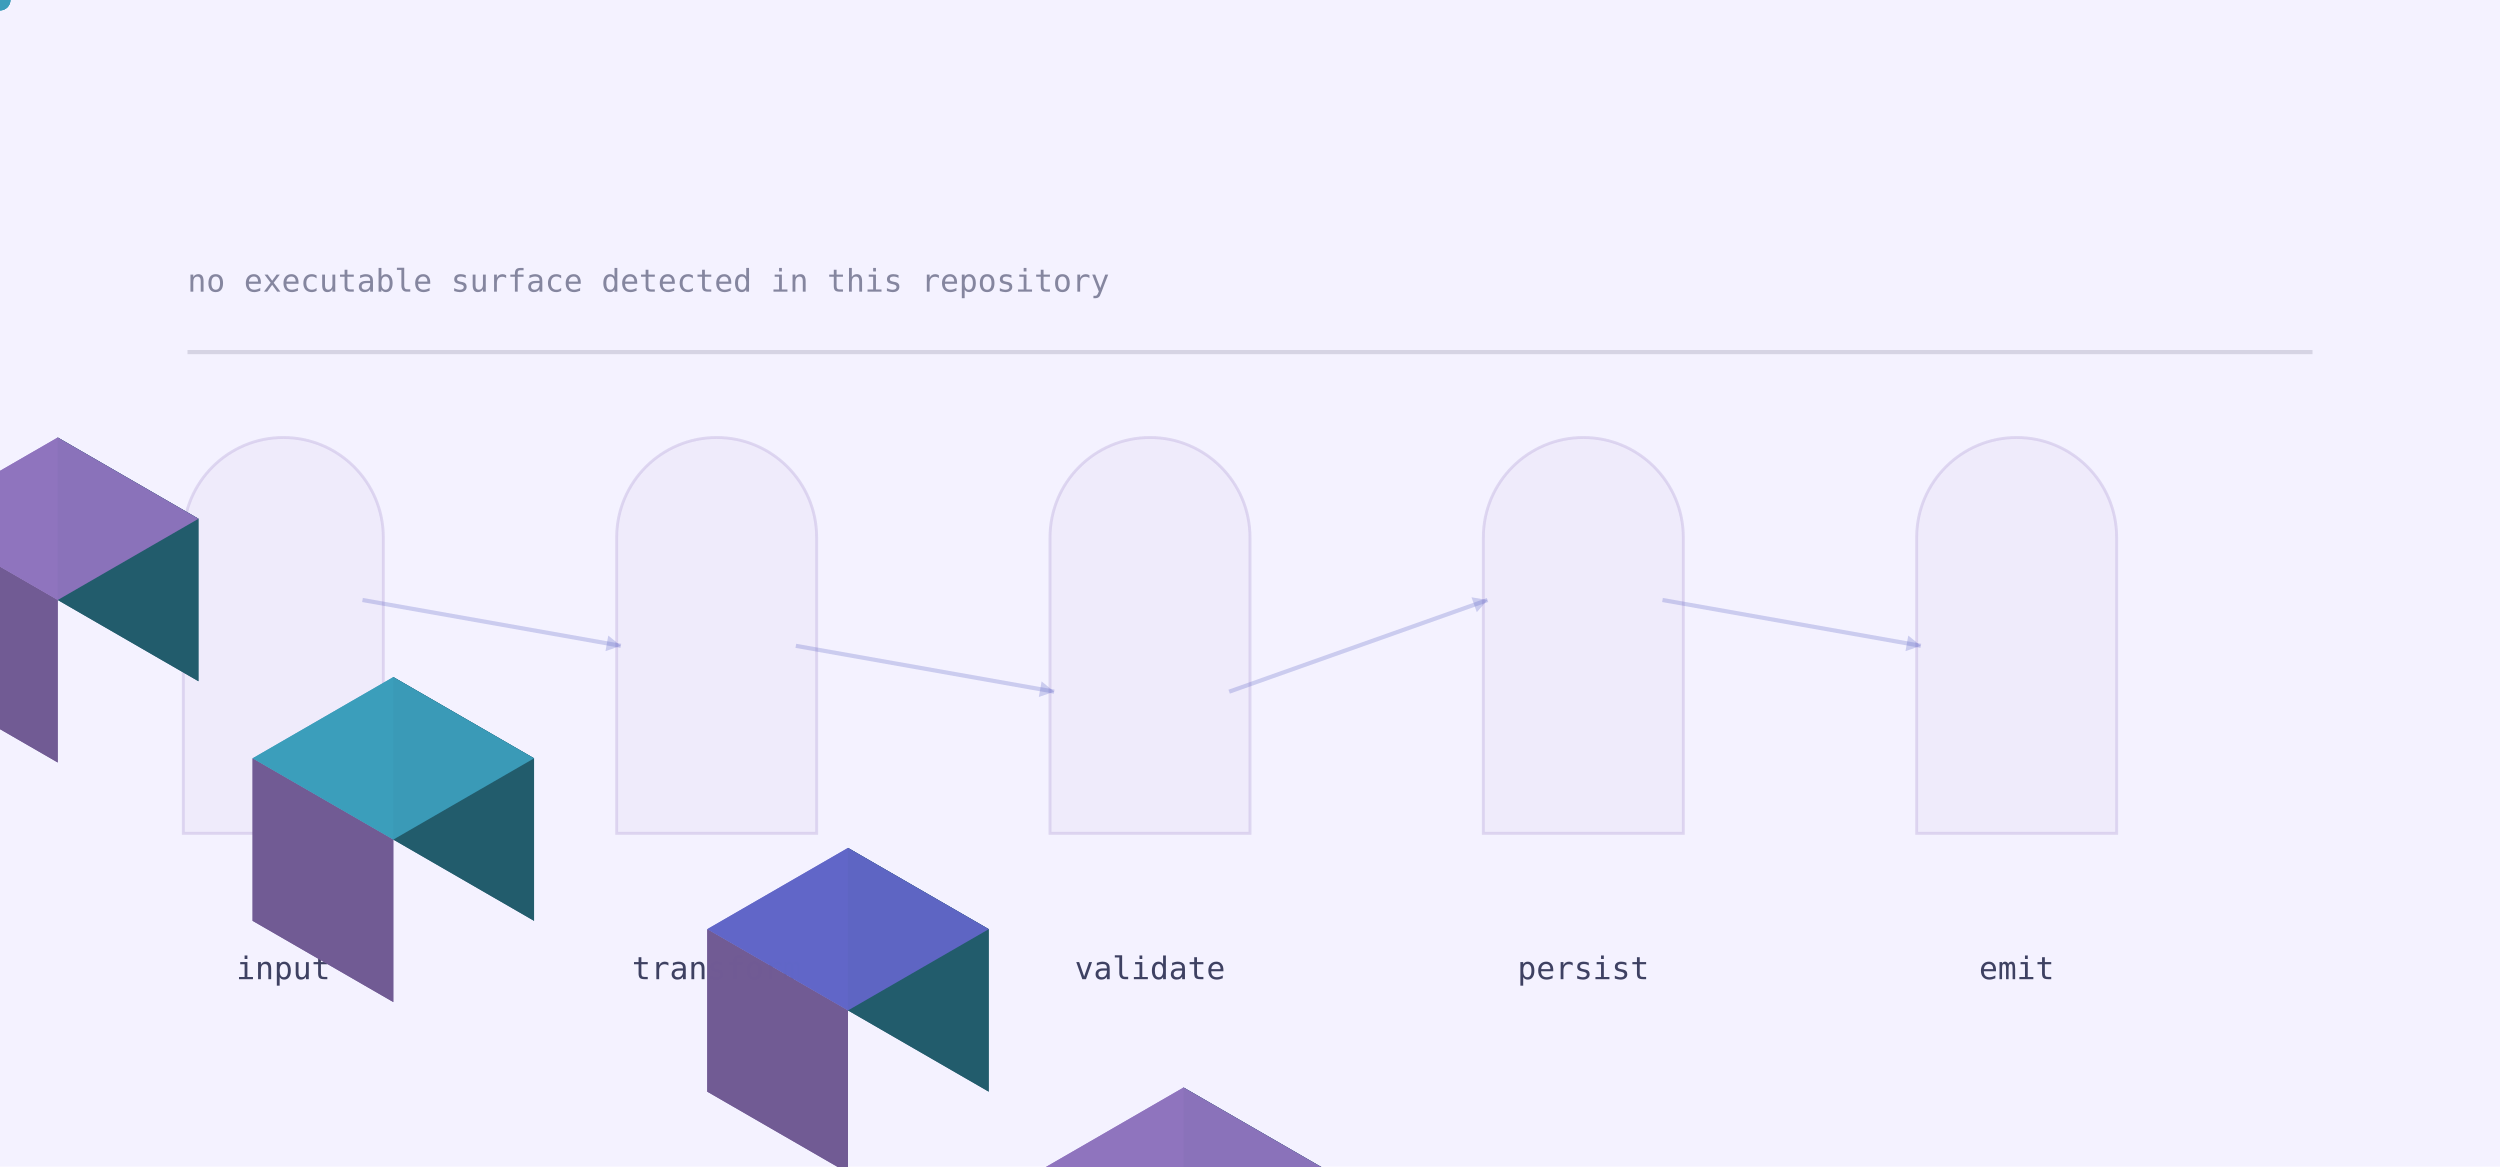
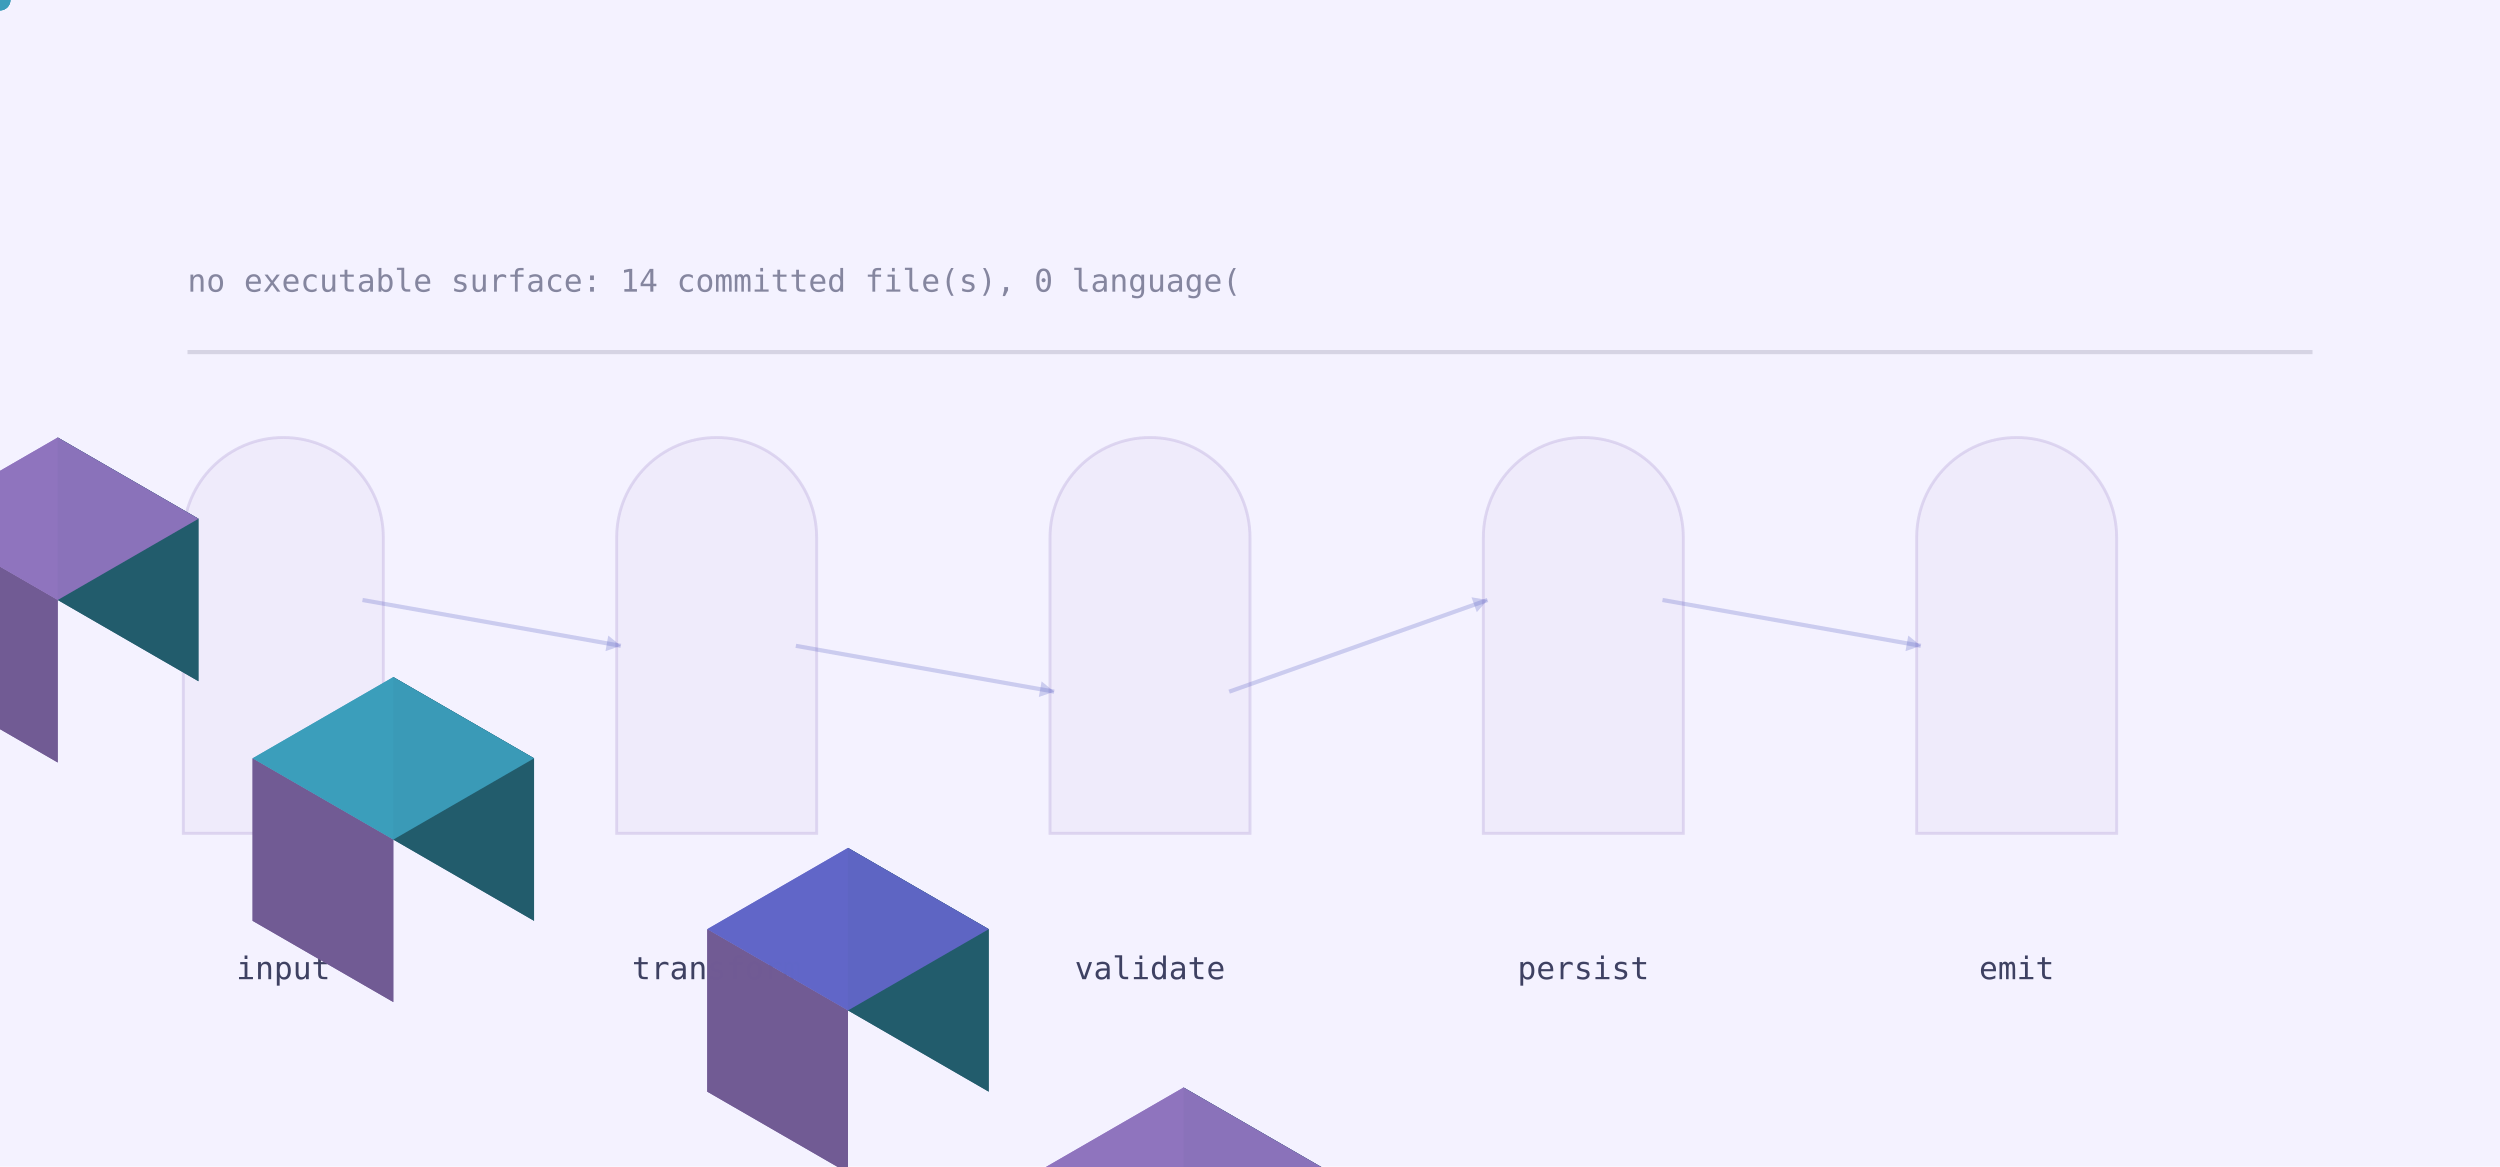
<svg xmlns="http://www.w3.org/2000/svg" viewBox="0 0 1200 560" width="1200" height="560" role="img" aria-label="EVSec.one data flow">
  <rect width="1200" height="560" fill="#f4f2ff" />
  <defs>
    <linearGradient id="gf" x1="0" y1="0" x2="1" y2="1">
      <stop offset="0%" stop-color="#6166c7" />
      <stop offset="100%" stop-color="#8f73be" />
    </linearGradient>
  </defs>
  <path d="M88.00,400.00 L88.00,258.00 A48.00,48.00 0 0 1 184.00,258.00 L184.00,400.00 Z" fill="rgba(143,115,190,0.100)" opacity="0.55" stroke="rgba(143,115,190,0.400)" stroke-width="1.4" />
  <polygon points="-133.37,173.00 -65.82,212.00 -65.82,134.00 -133.37,95.00" fill="#225b6c" opacity="0.95" />
  <polygon points="-200.92,212.00 -133.37,251.00 -133.37,173.00 -200.92,134.00" fill="#705a94" opacity="0.95" />
  <polygon points="-133.37,95.00 -65.82,134.00 -133.37,173.00 -200.92,134.00" fill="#6166c7" opacity="0.95" />
  <g>
    <polygon points="-133.37,173.00 -65.82,212.00 -65.82,134.00 -133.37,95.00" fill="#225b6c" opacity="0.95" />
    <polygon points="-200.92,212.00 -133.37,251.00 -133.37,173.00 -200.92,134.00" fill="#705a94" opacity="0.95" />
    <polygon points="-133.37,95.00 -65.82,134.00 -133.37,173.00 -200.92,134.00" fill="#6166c7" opacity="0.95" />
    <animate attributeName="opacity" values="0.25;1.0;0.25" dur="5.292s" begin="0.0s" repeatCount="indefinite" />
  </g>
  <text x="136" y="470" font-family="ui-monospace,Menlo,monospace" font-size="15" fill="rgba(23,26,64,0.820)" text-anchor="middle">input</text>
  <path d="M296.00,400.00 L296.00,258.00 A48.00,48.00 0 0 1 392.00,258.00 L392.00,400.00 Z" fill="rgba(143,115,190,0.100)" opacity="0.55" stroke="rgba(143,115,190,0.400)" stroke-width="1.4" />
  <polygon points="27.71,288.00 95.26,327.00 95.26,249.00 27.71,210.00" fill="#225b6c" opacity="0.95" />
  <polygon points="-39.84,327.00 27.71,366.00 27.71,288.00 -39.84,249.00" fill="#705a94" opacity="0.95" />
  <polygon points="27.71,210.00 95.26,249.00 27.71,288.00 -39.84,249.00" fill="#8f73be" opacity="0.95" />
  <g>
    <polygon points="27.71,288.00 95.26,327.00 95.26,249.00 27.71,210.00" fill="#225b6c" opacity="0.95" />
    <polygon points="-39.84,327.00 27.71,366.00 27.71,288.00 -39.84,249.00" fill="#705a94" opacity="0.95" />
    <polygon points="27.71,210.00 95.26,249.00 27.71,288.00 -39.84,249.00" fill="#8f73be" opacity="0.95" />
    <animate attributeName="opacity" values="0.25;1.0;0.25" dur="5.292s" begin="0.4s" repeatCount="indefinite" />
  </g>
  <text x="344" y="470" font-family="ui-monospace,Menlo,monospace" font-size="15" fill="rgba(23,26,64,0.820)" text-anchor="middle">transform</text>
  <line x1="174.00" y1="288.00" x2="298.00" y2="310.00" stroke="rgba(97,102,199,0.500)" stroke-width="2.00" opacity="0.55" />
  <polygon points="298.00,310.00 291.97,305.07 290.64,312.55" fill="rgba(97,102,199,0.500)" opacity="0.55" />
  <g opacity="0.9">
    <circle cx="0.00" cy="0.00" r="5.00" fill="#3b9dbb" opacity="1.00" />
    <animateTransform attributeName="transform" type="translate" values="174.00,288.00 298.00,310.00" dur="4.233s" begin="0.0s" repeatCount="indefinite" />
    <animateTransform attributeName="transform" type="translate" values="298.00,310.00 174.00,288.00" dur="4.233s" begin="2.117s" repeatCount="indefinite" />
  </g>
  <path d="M504.00,400.00 L504.00,258.00 A48.00,48.00 0 0 1 600.00,258.00 L600.00,400.00 Z" fill="rgba(143,115,190,0.100)" opacity="0.55" stroke="rgba(143,115,190,0.400)" stroke-width="1.4" />
  <polygon points="188.79,403.00 256.34,442.00 256.34,364.00 188.79,325.00" fill="#225b6c" opacity="0.95" />
  <polygon points="121.24,442.00 188.79,481.00 188.79,403.00 121.24,364.00" fill="#705a94" opacity="0.95" />
  <polygon points="188.79,325.00 256.34,364.00 188.79,403.00 121.24,364.00" fill="#3b9dbb" opacity="0.95" />
  <g>
    <polygon points="188.79,403.00 256.34,442.00 256.34,364.00 188.79,325.00" fill="#225b6c" opacity="0.95" />
    <polygon points="121.24,442.00 188.79,481.00 188.79,403.00 121.24,364.00" fill="#705a94" opacity="0.95" />
    <polygon points="188.79,325.00 256.34,364.00 188.79,403.00 121.24,364.00" fill="#3b9dbb" opacity="0.95" />
    <animate attributeName="opacity" values="0.25;1.0;0.25" dur="5.292s" begin="0.8s" repeatCount="indefinite" />
  </g>
  <text x="552" y="470" font-family="ui-monospace,Menlo,monospace" font-size="15" fill="rgba(23,26,64,0.820)" text-anchor="middle">validate</text>
  <line x1="382.00" y1="310.00" x2="506.00" y2="332.00" stroke="rgba(97,102,199,0.500)" stroke-width="2.00" opacity="0.55" />
  <polygon points="506.00,332.00 499.97,327.07 498.64,334.55" fill="rgba(97,102,199,0.500)" opacity="0.55" />
  <g opacity="0.9">
    <circle cx="0.00" cy="0.00" r="5.00" fill="#3b9dbb" opacity="1.00" />
    <animateTransform attributeName="transform" type="translate" values="382.00,310.00 506.00,332.00" dur="4.233s" begin="0.45s" repeatCount="indefinite" />
    <animateTransform attributeName="transform" type="translate" values="506.00,332.00 382.00,310.00" dur="4.233s" begin="2.567s" repeatCount="indefinite" />
  </g>
  <path d="M712.00,400.00 L712.00,258.00 A48.00,48.00 0 0 1 808.00,258.00 L808.00,400.00 Z" fill="rgba(143,115,190,0.100)" opacity="0.55" stroke="rgba(143,115,190,0.400)" stroke-width="1.4" />
  <polygon points="407.03,485.00 474.58,524.00 474.58,446.00 407.03,407.00" fill="#225b6c" opacity="0.95" />
  <polygon points="339.48,524.00 407.03,563.00 407.03,485.00 339.48,446.00" fill="#705a94" opacity="0.95" />
  <polygon points="407.03,407.00 474.58,446.00 407.03,485.00 339.48,446.00" fill="#6166c7" opacity="0.95" />
  <g>
    <polygon points="407.03,485.00 474.58,524.00 474.58,446.00 407.03,407.00" fill="#225b6c" opacity="0.95" />
    <polygon points="339.48,524.00 407.03,563.00 407.03,485.00 339.48,446.00" fill="#705a94" opacity="0.95" />
    <polygon points="407.03,407.00 474.58,446.00 407.03,485.00 339.48,446.00" fill="#6166c7" opacity="0.95" />
    <animate attributeName="opacity" values="0.25;1.0;0.25" dur="5.292s" begin="1.2s" repeatCount="indefinite" />
  </g>
  <text x="760" y="470" font-family="ui-monospace,Menlo,monospace" font-size="15" fill="rgba(23,26,64,0.820)" text-anchor="middle">persist</text>
  <line x1="590.00" y1="332.00" x2="714.00" y2="288.00" stroke="rgba(97,102,199,0.500)" stroke-width="2.00" opacity="0.55" />
  <polygon points="714.00,288.00 706.32,286.69 708.86,293.86" fill="rgba(97,102,199,0.500)" opacity="0.55" />
  <g opacity="0.9">
    <circle cx="0.00" cy="0.00" r="5.00" fill="#3b9dbb" opacity="1.00" />
    <animateTransform attributeName="transform" type="translate" values="590.00,332.00 714.00,288.00" dur="4.233s" begin="0.9s" repeatCount="indefinite" />
    <animateTransform attributeName="transform" type="translate" values="714.00,288.00 590.00,332.00" dur="4.233s" begin="3.017s" repeatCount="indefinite" />
  </g>
  <path d="M920.00,400.00 L920.00,258.00 A48.00,48.00 0 0 1 1016.00,258.00 L1016.00,400.00 Z" fill="rgba(143,115,190,0.100)" opacity="0.55" stroke="rgba(143,115,190,0.400)" stroke-width="1.4" />
  <polygon points="568.11,600.00 635.66,639.00 635.66,561.00 568.11,522.00" fill="#225b6c" opacity="0.95" />
  <polygon points="500.56,639.00 568.11,678.00 568.11,600.00 500.56,561.00" fill="#705a94" opacity="0.95" />
  <polygon points="568.11,522.00 635.66,561.00 568.11,600.00 500.56,561.00" fill="#8f73be" opacity="0.95" />
  <g>
    <polygon points="568.11,600.00 635.66,639.00 635.66,561.00 568.11,522.00" fill="#225b6c" opacity="0.95" />
    <polygon points="500.56,639.00 568.11,678.00 568.11,600.00 500.56,561.00" fill="#705a94" opacity="0.95" />
    <polygon points="568.11,522.00 635.66,561.00 568.11,600.00 500.56,561.00" fill="#8f73be" opacity="0.95" />
    <animate attributeName="opacity" values="0.25;1.0;0.25" dur="5.292s" begin="1.6s" repeatCount="indefinite" />
  </g>
  <text x="968" y="470" font-family="ui-monospace,Menlo,monospace" font-size="15" fill="rgba(23,26,64,0.820)" text-anchor="middle">emit</text>
  <line x1="798.00" y1="288.00" x2="922.00" y2="310.00" stroke="rgba(97,102,199,0.500)" stroke-width="2.00" opacity="0.55" />
  <polygon points="922.00,310.00 915.97,305.07 914.64,312.55" fill="rgba(97,102,199,0.500)" opacity="0.55" />
  <g opacity="0.9">
    <circle cx="0.00" cy="0.00" r="5.00" fill="#3b9dbb" opacity="1.00" />
    <animateTransform attributeName="transform" type="translate" values="798.00,288.00 922.00,310.00" dur="4.233s" begin="1.35s" repeatCount="indefinite" />
    <animateTransform attributeName="transform" type="translate" values="922.00,310.00 798.00,288.00" dur="4.233s" begin="3.467s" repeatCount="indefinite" />
  </g>
  <rect x="90.00" y="168.00" width="1020.00" height="2.00" rx="0.00" fill="rgba(23,26,64,0.140)" opacity="1.00" />
-   <text x="90" y="140" font-family="ui-monospace,Menlo,monospace" font-size="15" fill="rgba(23,26,64,0.500)">no executable surface detected in this repository</text>
+   <text x="90" y="140" font-family="ui-monospace,Menlo,monospace" font-size="15" fill="rgba(23,26,64,0.500)">no executable surface: 14 committed file(s), 0 language(</text>
</svg>
